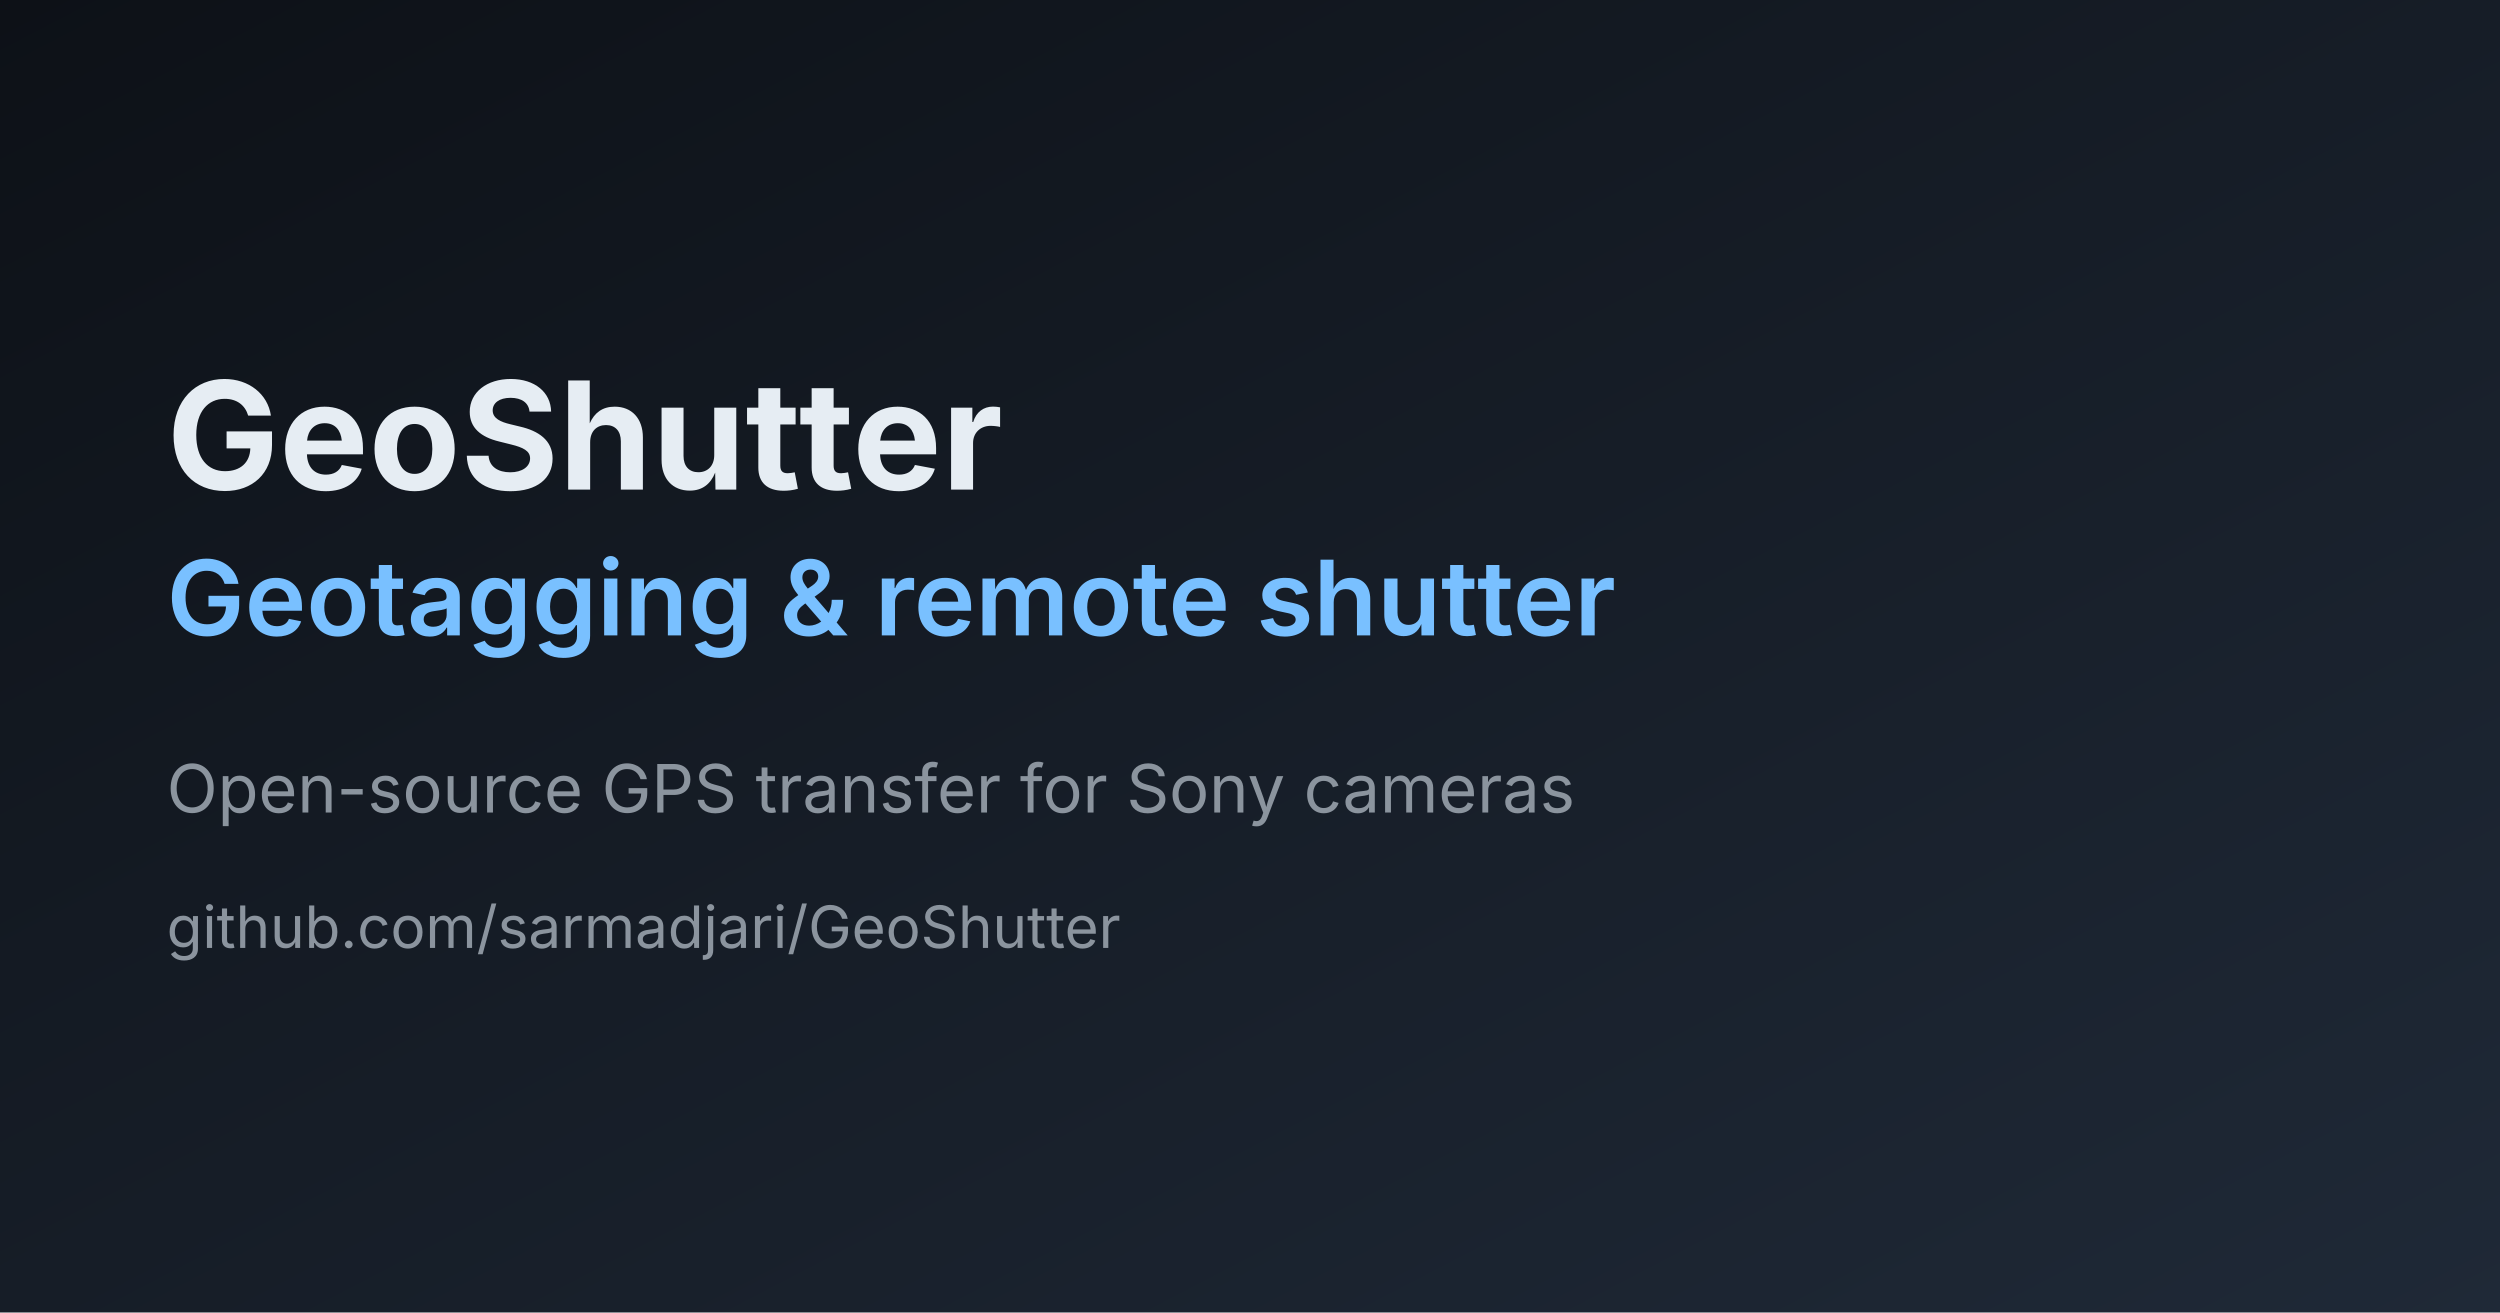
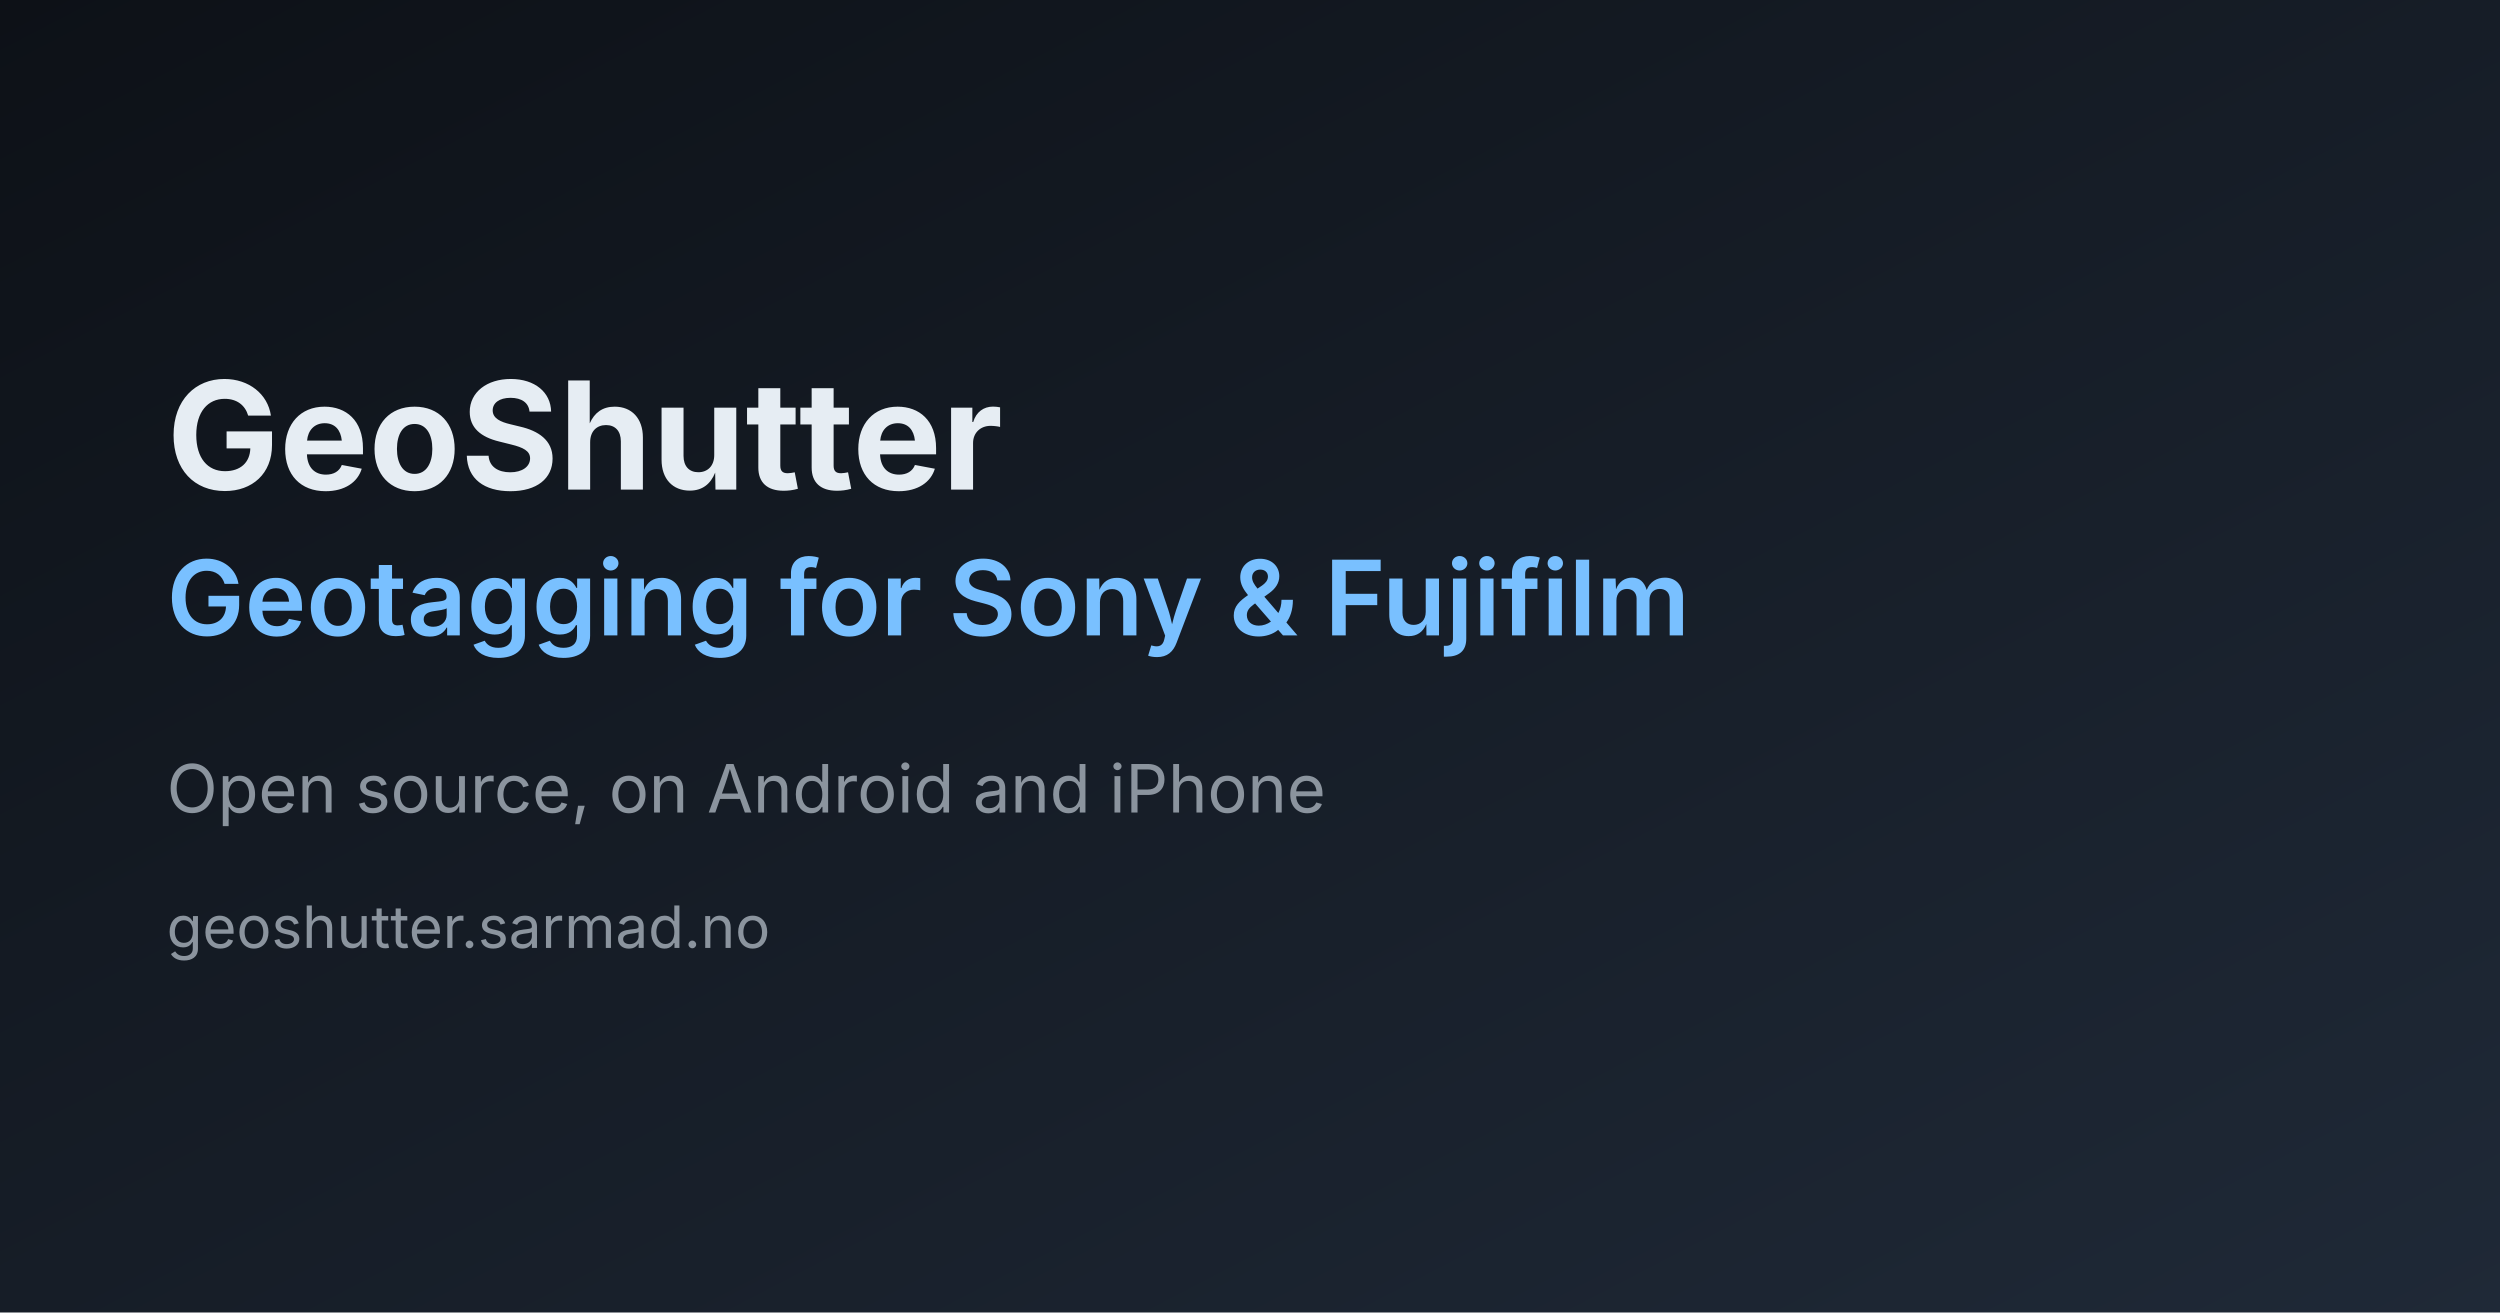
<svg xmlns="http://www.w3.org/2000/svg" aria-labelledby="title desc" height="630" role="img" viewBox="0 0 1200 630" width="1200">
  <defs>
    <linearGradient id="bg" x1="0" x2="1" y1="0" y2="1">
      <stop offset="0%" stop-color="#0d1117" />
      <stop offset="100%" stop-color="#1f2937" />
    </linearGradient>
  </defs>
  <rect fill="url(#bg)" height="630" width="1200" />
  <g fill="#e6edf3" font-family="Inter, Segoe UI, Arial, sans-serif">
    <text font-size="72" font-weight="700" x="80" y="235">GeoShutter</text>
-     <text fill="#79c0ff" font-size="50" font-weight="600" x="80" y="305">Geotagging &amp; remote shutter</text>
-     <text fill="#8b949e" font-size="32" x="80" y="390">Open-source GPS transfer for Sony cameras
+     <text fill="#79c0ff" font-size="50" font-weight="600" x="80" y="305">Geotagging for Sony &amp; Fujifilm</text>
+     <text fill="#8b949e" font-size="32" x="80" y="390">Open source, on Android and iPhone
        </text>
-     <text fill="#8b949e" font-size="28" x="80" y="455">github.com/sarmadjari/GeoShutter</text>
+     <text fill="#8b949e" font-size="28" x="80" y="455">geoshutter.sarmad.no</text>
  </g>
</svg>
